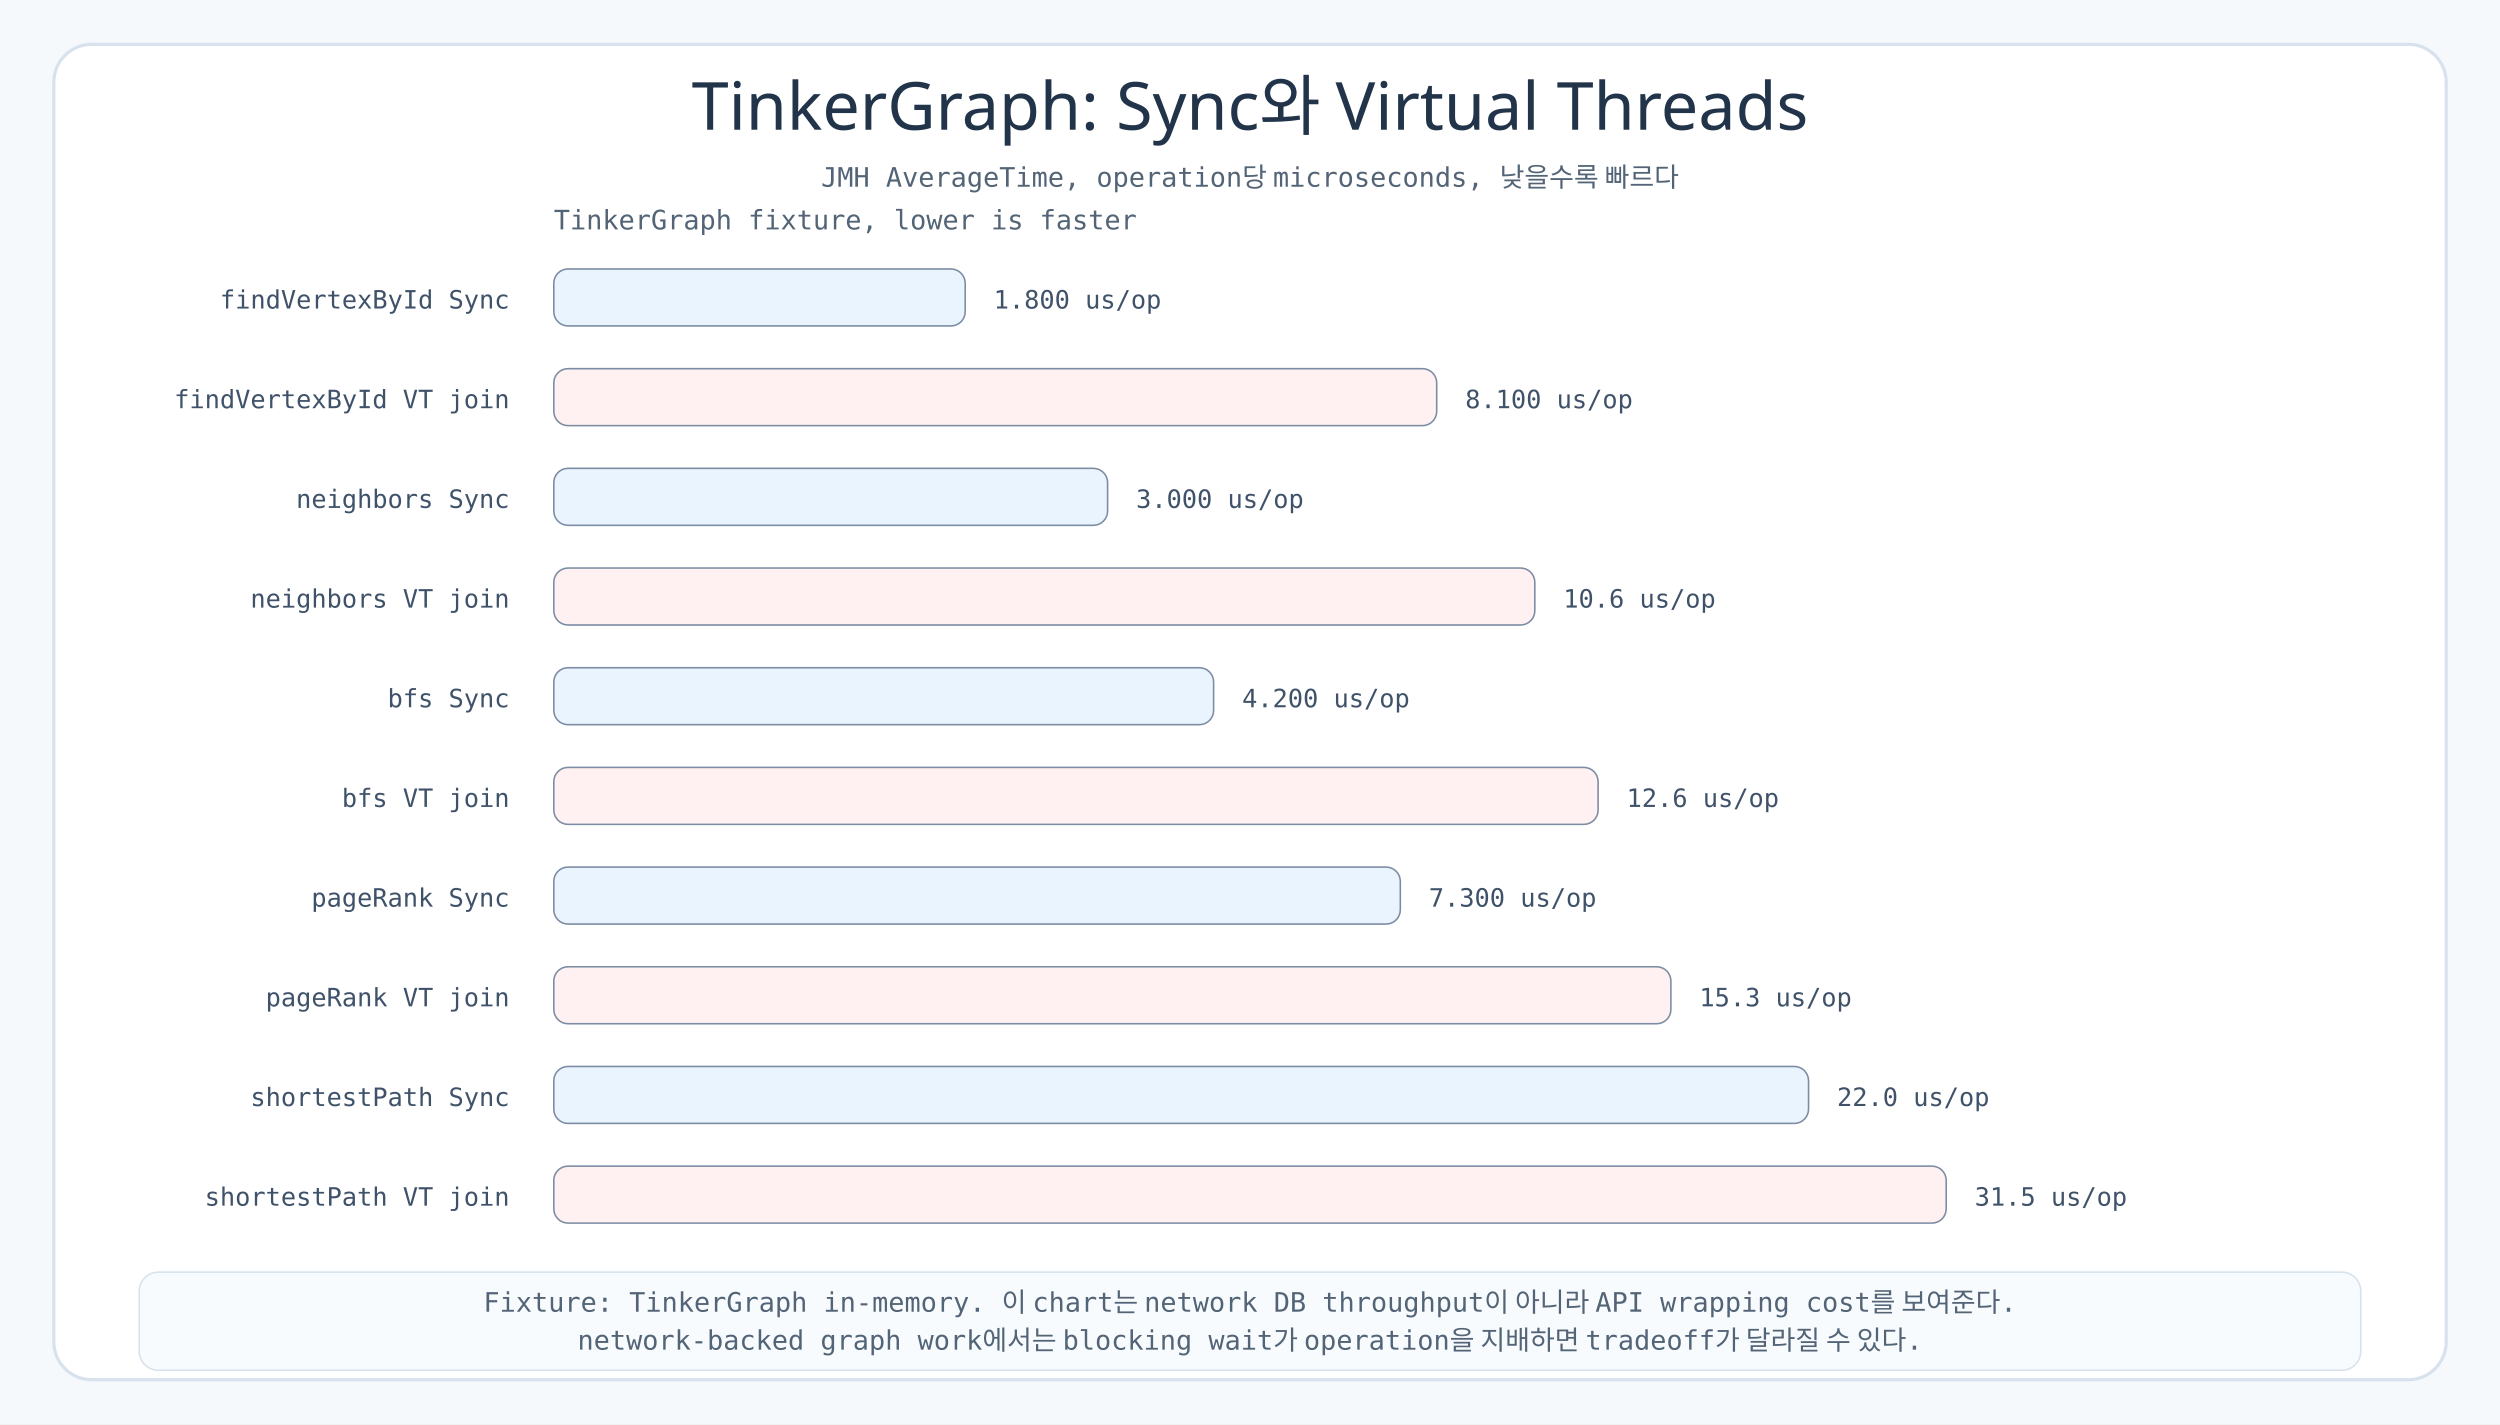
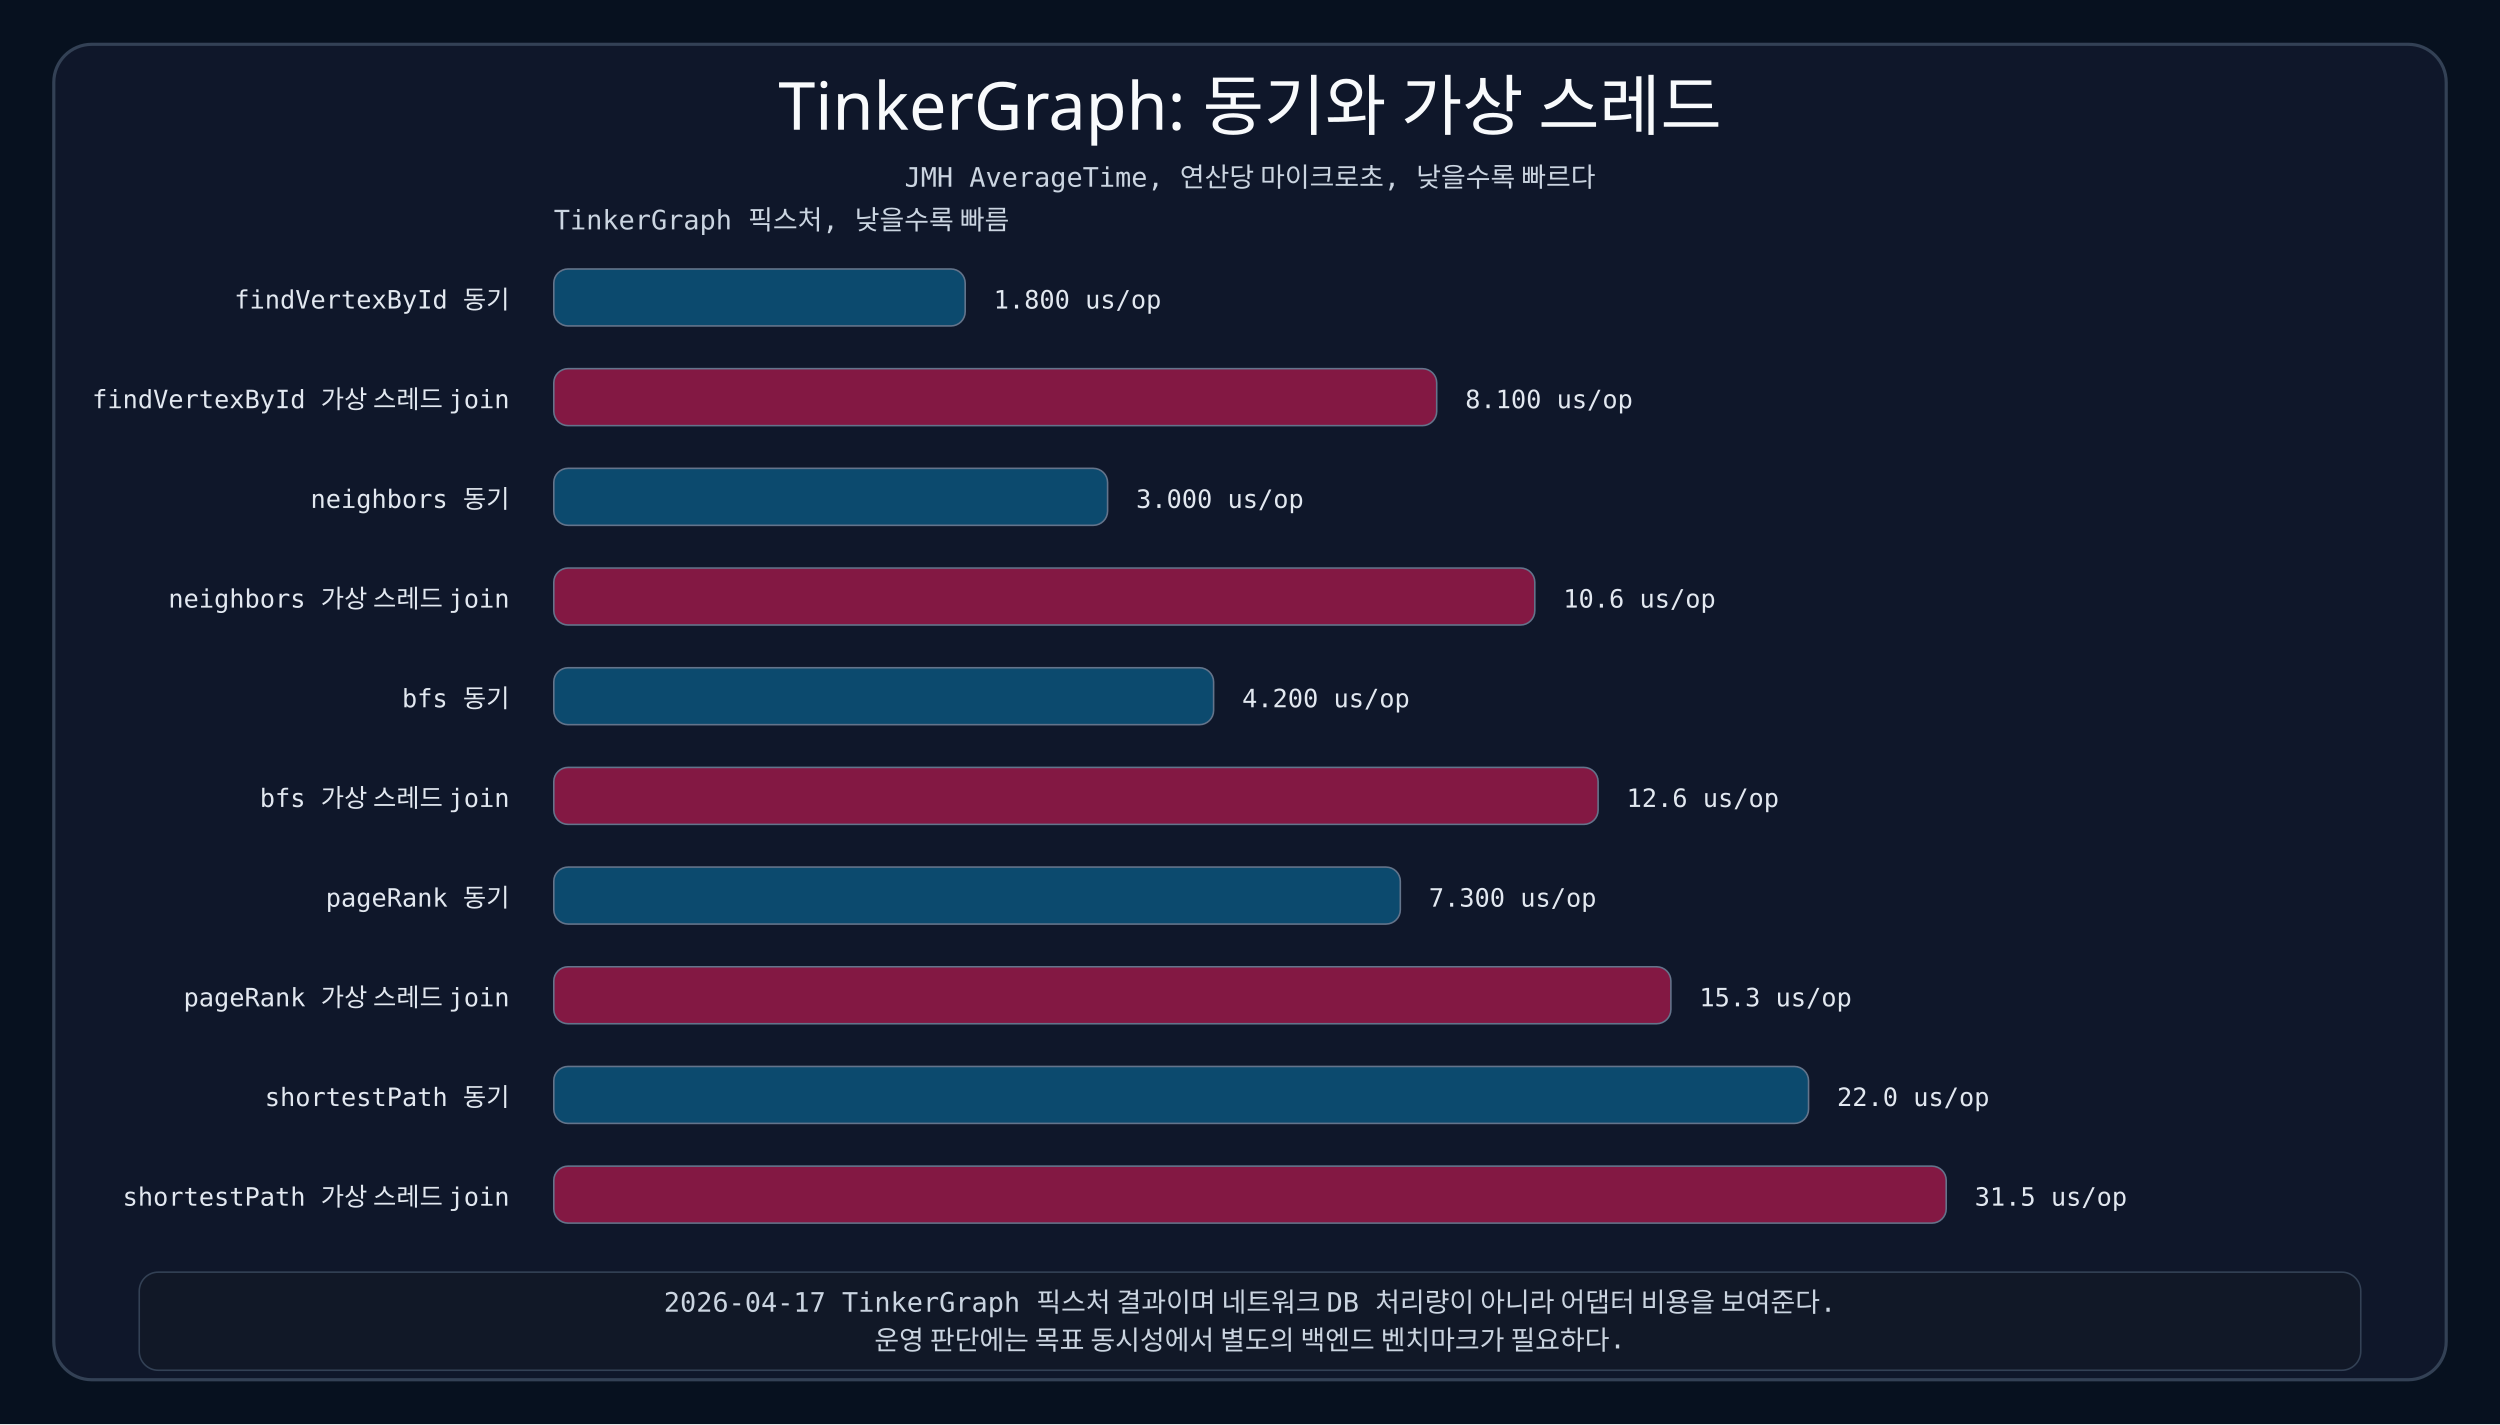
<svg xmlns="http://www.w3.org/2000/svg" width="1580" height="900" viewBox="0 0 1580 900">
  <defs>
    <style>
-     .canvas{fill:#F6F9FC}.frame{fill:#FFFFFF;stroke:#D7E2EC;stroke-width:2}
-     .title{font-family:"goorm Sans","Architects Daughter","Comic Sans MS",sans-serif;font-size:42px;fill:#22344A;font-weight:400}
-     .subtitle,.footer,.axis{font-family:"goorm Sans Code","goorm Sans","Comic Mono","Comic Sans MS",monospace;font-size:17px;fill:#536476;font-weight:400}
-     .nodeTitle,.participant{font-family:"goorm Sans","Architects Daughter","Comic Sans MS",sans-serif;font-size:24px;fill:#22344A;font-weight:400}
-     .nodeBody,.labelText,.num{font-family:"goorm Sans Code","goorm Sans","Comic Mono","Comic Sans MS",monospace;font-size:16px;fill:#3F5269;font-weight:400}
-     .tableTitle{font-family:"goorm Sans","Architects Daughter","Comic Sans MS",sans-serif;font-size:24px;fill:#22344A;font-weight:400}
-     .tableField,.edgeLabel{font-family:"goorm Sans Code","goorm Sans","Comic Mono","Comic Sans MS",monospace;font-size:15px;fill:#3F5269;font-weight:400}
-     .edge{fill:none;stroke:#496A8F;stroke-width:5;stroke-linecap:round;stroke-linejoin:round;marker-end:url(#arrow)}
-     .bus{fill:none;stroke:#496A8F;stroke-width:5;stroke-linecap:round;stroke-linejoin:round}
-     .lifeline{stroke:#91A6BD;stroke-width:2;stroke-dasharray:8 8}
+     .canvas{fill:#07111F}.frame{fill:#0F172A;stroke:#334155;stroke-width:2}
+     .title{font-family:"goorm Sans","Architects Daughter","Comic Sans MS",sans-serif;font-size:42px;fill:#F8FAFC;font-weight:400}
+     .subtitle,.footer,.axis{font-family:"goorm Sans Code","goorm Sans","Comic Mono","Comic Sans MS",monospace;font-size:17px;fill:#CBD5E1;font-weight:400}
+     .nodeTitle,.participant{font-family:"goorm Sans","Architects Daughter","Comic Sans MS",sans-serif;font-size:24px;fill:#F8FAFC;font-weight:400}
+     .nodeBody,.labelText,.num{font-family:"goorm Sans Code","goorm Sans","Comic Mono","Comic Sans MS",monospace;font-size:16px;fill:#E2E8F0;font-weight:400}
+     .tableTitle{font-family:"goorm Sans","Architects Daughter","Comic Sans MS",sans-serif;font-size:24px;fill:#F8FAFC;font-weight:400}
+     .tableField,.edgeLabel{font-family:"goorm Sans Code","goorm Sans","Comic Mono","Comic Sans MS",monospace;font-size:15px;fill:#E2E8F0;font-weight:400}
+     .edge{fill:none;stroke:#60A5FA;stroke-width:5;stroke-linecap:round;stroke-linejoin:round;marker-end:url(#arrow)}
+     .bus{fill:none;stroke:#60A5FA;stroke-width:5;stroke-linecap:round;stroke-linejoin:round}
+     .lifeline{stroke:#64748B;stroke-width:2;stroke-dasharray:8 8}
    g[id]{filter:url(#shadow)}
  </style>
  </defs>
  <rect class="canvas" width="1580" height="900" />
  <rect class="frame" x="34" y="28" width="1512" height="844" rx="24" />
-   <text class="title" x="790" y="82" text-anchor="middle">TinkerGraph: Sync와 Virtual Threads</text>
-   <text class="subtitle" x="790" y="118" text-anchor="middle">JMH AverageTime, operation당 microseconds, 낮을수록 빠르다</text>
-   <text class="axis" x="350" y="145">TinkerGraph fixture, lower is faster</text>
+   <text class="title" x="790" y="82" text-anchor="middle">TinkerGraph: 동기와 가상 스레드</text>
+   <text class="subtitle" x="790" y="118" text-anchor="middle">JMH AverageTime, 연산당 마이크로초, 낮을수록 빠르다</text>
+   <text class="axis" x="350" y="145">TinkerGraph 픽스처, 낮을수록 빠름</text>
  <g>
-     <text class="nodeBody" x="322" y="195" text-anchor="end">findVertexById Sync</text>
-     <rect x="350" y="170" width="260" height="36" rx="9" fill="#EAF4FF" stroke="#7B8CA3" />
+     <text class="nodeBody" x="322" y="195" text-anchor="end">findVertexById 동기</text>
+     <rect x="350" y="170" width="260" height="36" rx="9" fill="#0C4A6E" stroke="#64748B" />
    <text class="nodeBody" x="628" y="195">1.800 us/op</text>
  </g>
  <g>
-     <text class="nodeBody" x="322" y="258" text-anchor="end">findVertexById VT join</text>
-     <rect x="350" y="233" width="558" height="36" rx="9" fill="#FFF0F1" stroke="#7B8CA3" />
+     <text class="nodeBody" x="322" y="258" text-anchor="end">findVertexById 가상 스레드 join</text>
+     <rect x="350" y="233" width="558" height="36" rx="9" fill="#831843" stroke="#64748B" />
    <text class="nodeBody" x="926" y="258">8.100 us/op</text>
  </g>
  <g>
-     <text class="nodeBody" x="322" y="321" text-anchor="end">neighbors Sync</text>
-     <rect x="350" y="296" width="350" height="36" rx="9" fill="#EAF4FF" stroke="#7B8CA3" />
+     <text class="nodeBody" x="322" y="321" text-anchor="end">neighbors 동기</text>
+     <rect x="350" y="296" width="350" height="36" rx="9" fill="#0C4A6E" stroke="#64748B" />
    <text class="nodeBody" x="718" y="321">3.000 us/op</text>
  </g>
  <g>
-     <text class="nodeBody" x="322" y="384" text-anchor="end">neighbors VT join</text>
-     <rect x="350" y="359" width="620" height="36" rx="9" fill="#FFF0F1" stroke="#7B8CA3" />
+     <text class="nodeBody" x="322" y="384" text-anchor="end">neighbors 가상 스레드 join</text>
+     <rect x="350" y="359" width="620" height="36" rx="9" fill="#831843" stroke="#64748B" />
    <text class="nodeBody" x="988" y="384">10.6 us/op</text>
  </g>
  <g>
-     <text class="nodeBody" x="322" y="447" text-anchor="end">bfs Sync</text>
-     <rect x="350" y="422" width="417" height="36" rx="9" fill="#EAF4FF" stroke="#7B8CA3" />
+     <text class="nodeBody" x="322" y="447" text-anchor="end">bfs 동기</text>
+     <rect x="350" y="422" width="417" height="36" rx="9" fill="#0C4A6E" stroke="#64748B" />
    <text class="nodeBody" x="785" y="447">4.200 us/op</text>
  </g>
  <g>
-     <text class="nodeBody" x="322" y="510" text-anchor="end">bfs VT join</text>
-     <rect x="350" y="485" width="660" height="36" rx="9" fill="#FFF0F1" stroke="#7B8CA3" />
+     <text class="nodeBody" x="322" y="510" text-anchor="end">bfs 가상 스레드 join</text>
+     <rect x="350" y="485" width="660" height="36" rx="9" fill="#831843" stroke="#64748B" />
    <text class="nodeBody" x="1028" y="510">12.6 us/op</text>
  </g>
  <g>
-     <text class="nodeBody" x="322" y="573" text-anchor="end">pageRank Sync</text>
-     <rect x="350" y="548" width="535" height="36" rx="9" fill="#EAF4FF" stroke="#7B8CA3" />
+     <text class="nodeBody" x="322" y="573" text-anchor="end">pageRank 동기</text>
+     <rect x="350" y="548" width="535" height="36" rx="9" fill="#0C4A6E" stroke="#64748B" />
    <text class="nodeBody" x="903" y="573">7.300 us/op</text>
  </g>
  <g>
-     <text class="nodeBody" x="322" y="636" text-anchor="end">pageRank VT join</text>
-     <rect x="350" y="611" width="706" height="36" rx="9" fill="#FFF0F1" stroke="#7B8CA3" />
+     <text class="nodeBody" x="322" y="636" text-anchor="end">pageRank 가상 스레드 join</text>
+     <rect x="350" y="611" width="706" height="36" rx="9" fill="#831843" stroke="#64748B" />
    <text class="nodeBody" x="1074" y="636">15.3 us/op</text>
  </g>
  <g>
-     <text class="nodeBody" x="322" y="699" text-anchor="end">shortestPath Sync</text>
-     <rect x="350" y="674" width="793" height="36" rx="9" fill="#EAF4FF" stroke="#7B8CA3" />
+     <text class="nodeBody" x="322" y="699" text-anchor="end">shortestPath 동기</text>
+     <rect x="350" y="674" width="793" height="36" rx="9" fill="#0C4A6E" stroke="#64748B" />
    <text class="nodeBody" x="1161" y="699">22.0 us/op</text>
  </g>
  <g>
-     <text class="nodeBody" x="322" y="762" text-anchor="end">shortestPath VT join</text>
-     <rect x="350" y="737" width="880" height="36" rx="9" fill="#FFF0F1" stroke="#7B8CA3" />
+     <text class="nodeBody" x="322" y="762" text-anchor="end">shortestPath 가상 스레드 join</text>
+     <rect x="350" y="737" width="880" height="36" rx="9" fill="#831843" stroke="#64748B" />
    <text class="nodeBody" x="1248" y="762">31.5 us/op</text>
  </g>
-   <rect x="88" y="804" width="1404" height="62" rx="12" fill="#F8FBFE" stroke="#D7E2EC" />
-   <text class="footer" x="790" y="829" text-anchor="middle">Fixture: TinkerGraph in-memory. 이 chart는 network DB throughput이 아니라 API wrapping cost를 보여준다.</text>
-   <text class="footer" x="790" y="853" text-anchor="middle">network-backed graph work에서는 blocking wait가 operation을 지배하면 tradeoff가 달라질 수 있다.</text>
+   <rect x="88" y="804" width="1404" height="62" rx="12" fill="#111827" stroke="#334155" />
+   <text class="footer" x="790" y="829" text-anchor="middle">2026-04-17 TinkerGraph 픽스처 결과이며 네트워크 DB 처리량이 아니라 어댑터 비용을 보여준다.</text>
+   <text class="footer" x="790" y="853" text-anchor="middle">운영 판단에는 목표 동시성에서 별도의 백엔드 벤치마크가 필요하다.</text>
</svg>
